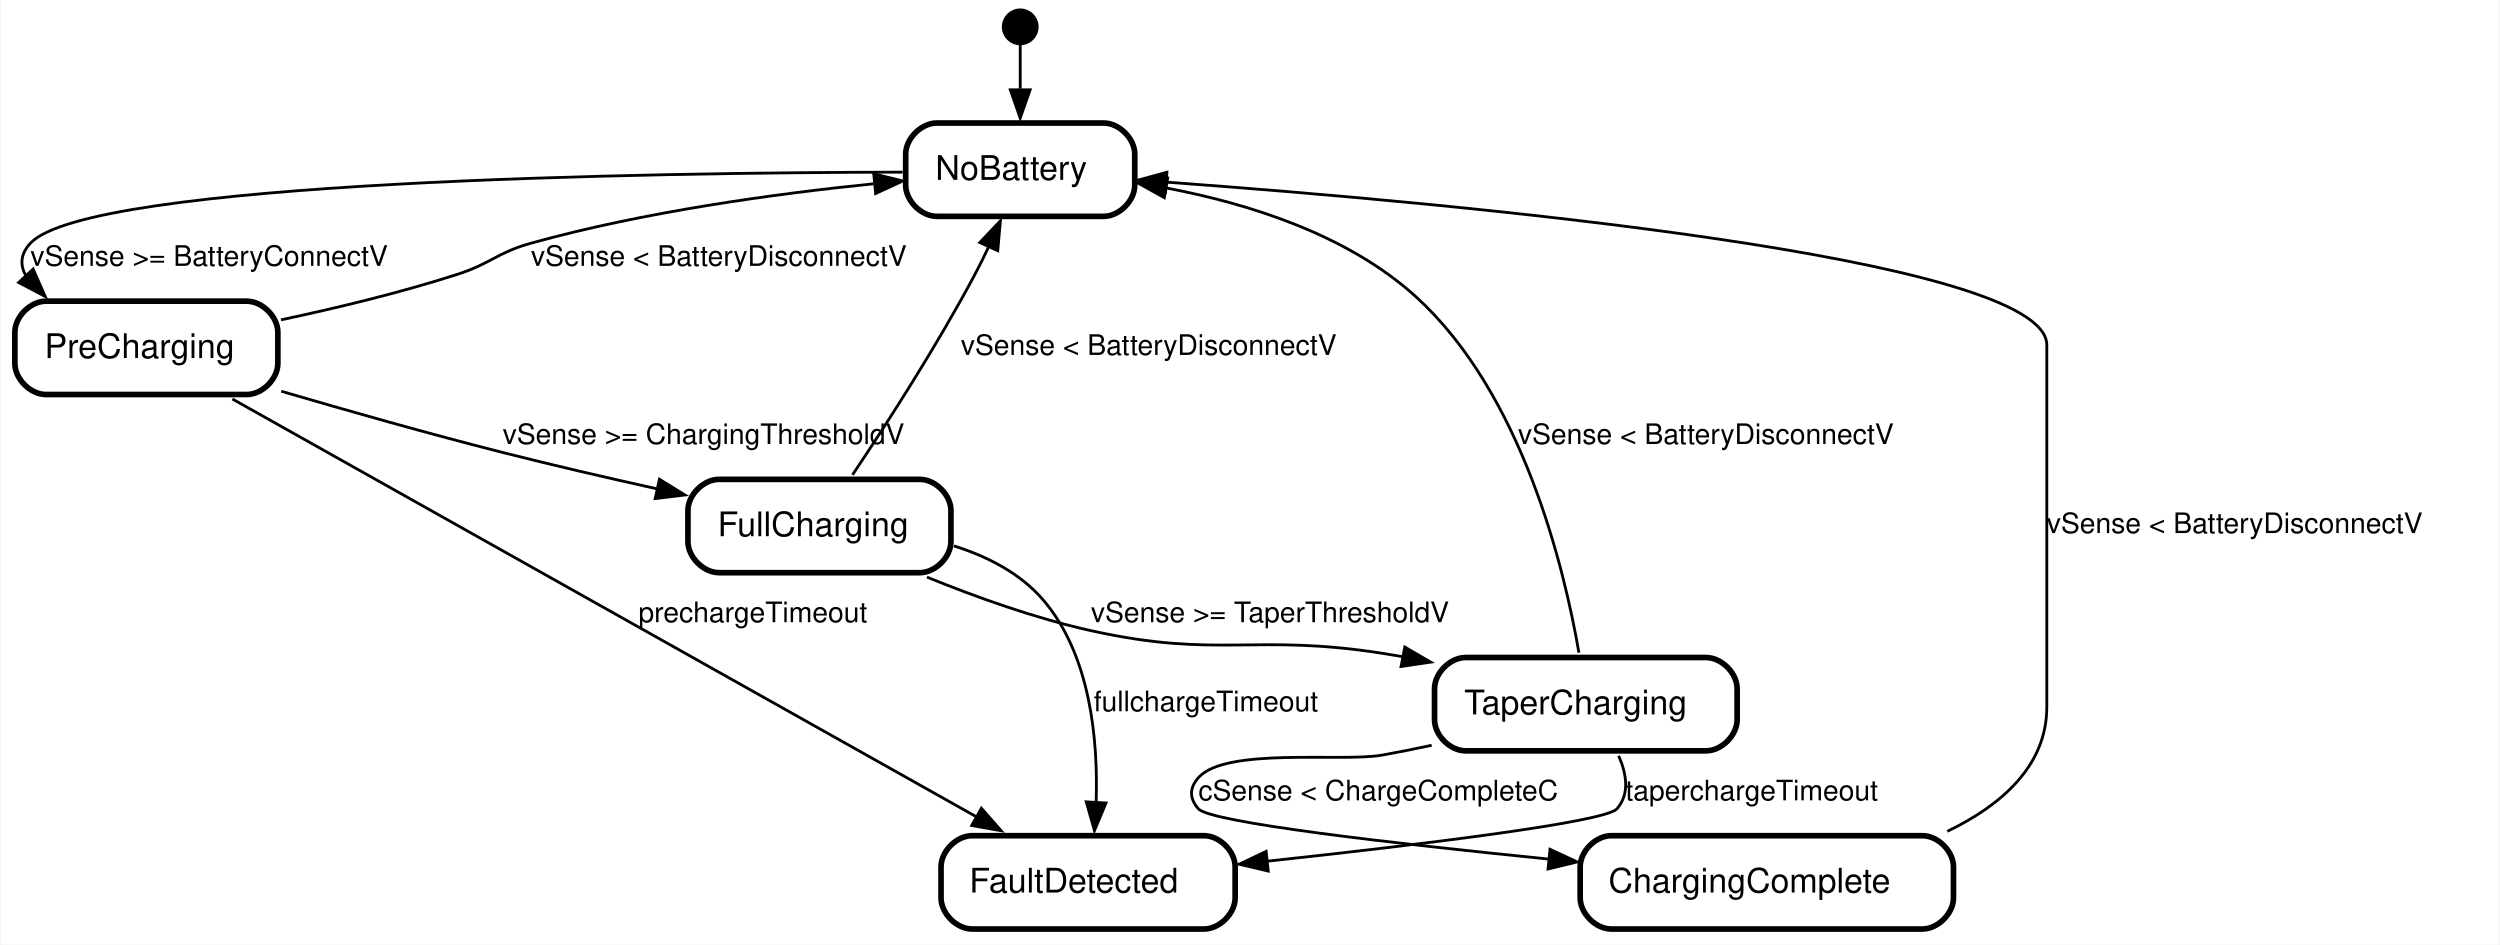
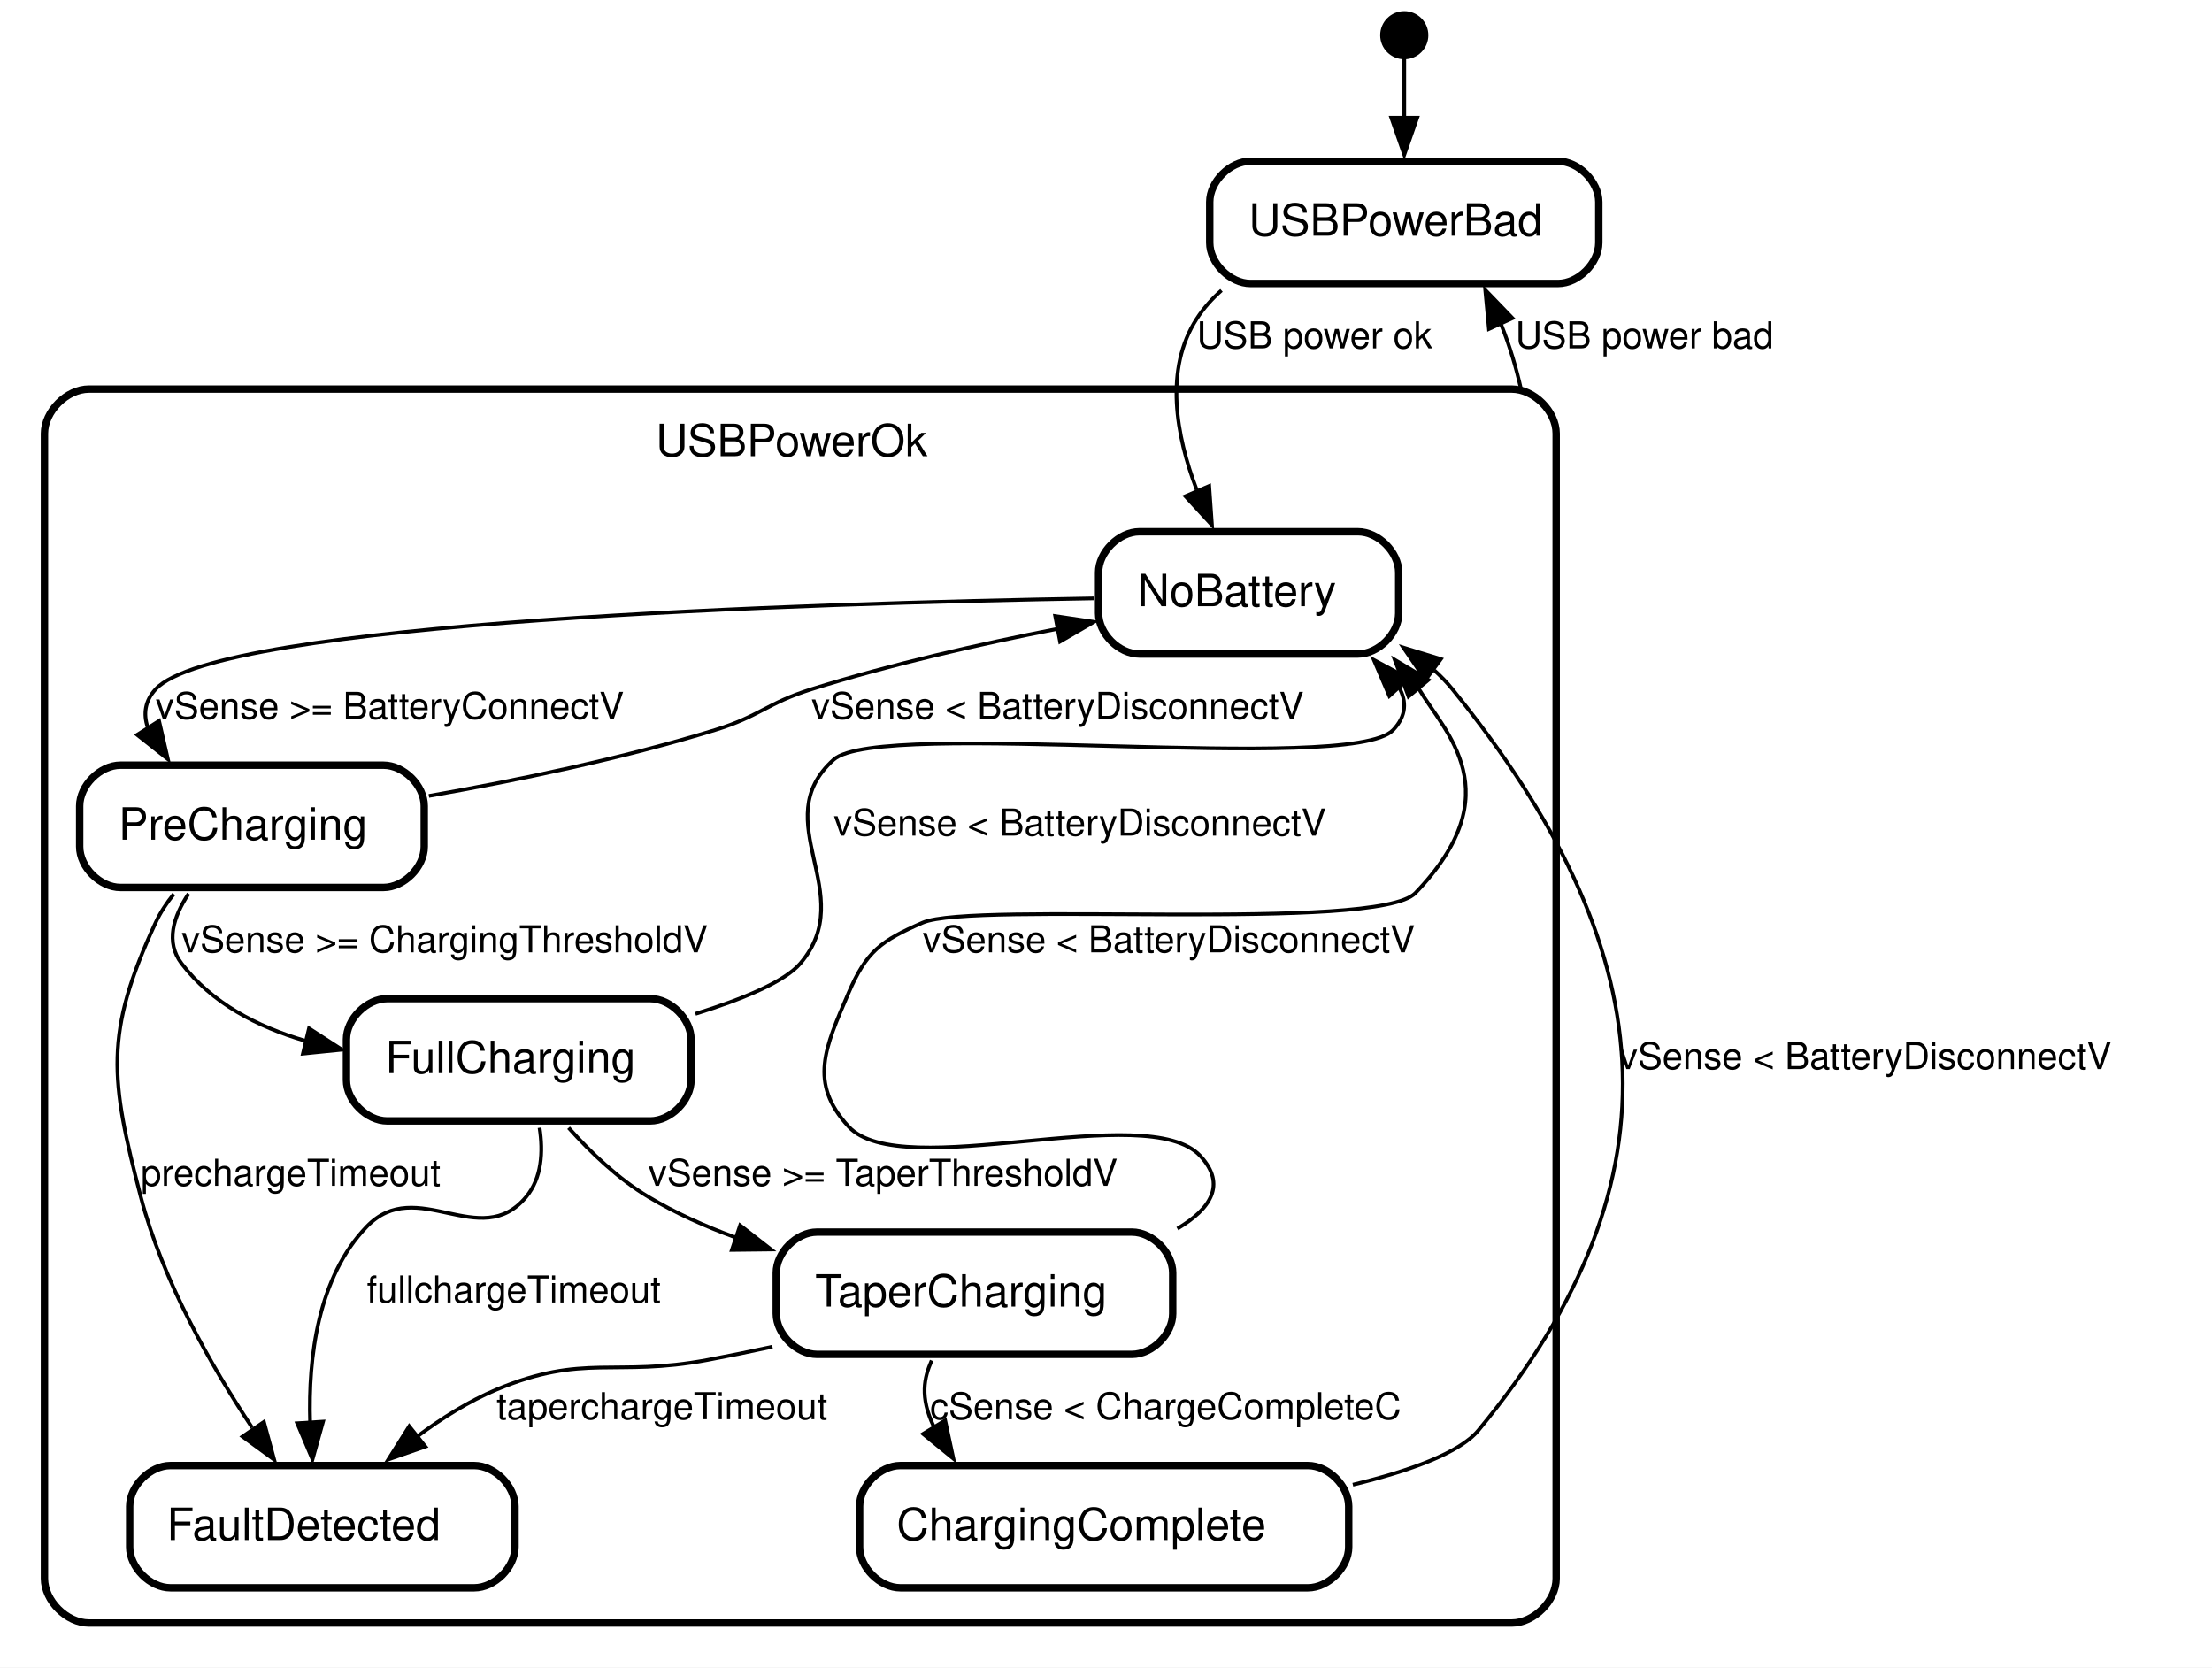
- <svg xmlns="http://www.w3.org/2000/svg" width="884pt" height="334pt" viewBox="0.00 0.00 883.50 334.00">
-   <g id="graph0" class="graph" transform="scale(1 1) rotate(0) translate(4 330)">
-     <polygon fill="white" stroke="transparent" points="-4,4 -4,-330 879.5,-330 879.5,4 -4,4" />
+ <svg xmlns="http://www.w3.org/2000/svg" width="597pt" height="450pt" viewBox="0.00 0.00 597.00 450.00">
+   <g id="graph0" class="graph" transform="scale(1 1) rotate(0) translate(4 446)">
+     <polygon fill="white" stroke="transparent" points="-4,4 -4,-446 593,-446 593,4 -4,4" />
+     <g id="clust1" class="cluster state regular">
+       <path fill="none" stroke="black" stroke-width="2" d="M20,-8C20,-8 404,-8 404,-8 410,-8 416,-14 416,-20 416,-20 416,-329 416,-329 416,-335 410,-341 404,-341 404,-341 20,-341 20,-341 14,-341 8,-335 8,-329 8,-329 8,-20 8,-20 8,-14 14,-8 20,-8" />
+       <text text-anchor="start" x="173" y="-322.9" font-family="Helvetica,sans-Serif" font-size="12.00">USBPowerOk</text>
+     </g>
    <g id="node1" class="node state initial">
-       <ellipse fill="black" stroke="black" stroke-width="2" cx="356.5" cy="-320.5" rx="5.5" ry="5.5" />
+       <ellipse fill="black" stroke="black" stroke-width="2" cx="375" cy="-436.5" rx="5.5" ry="5.5" />
    </g>
    <g id="node2" class="node state regular">
-       <polygon fill="#ffffff" fill-opacity="0.004" stroke="transparent" stroke-width="2" points="398,-288 315,-288 315,-252 398,-252 398,-288" />
-       <text text-anchor="start" x="326.5" y="-266.4" font-family="Helvetica,sans-Serif" font-size="12.00">NoBattery</text>
-       <path fill="none" stroke="black" stroke-width="2" d="M327,-253.5C327,-253.5 386,-253.5 386,-253.5 391.5,-253.5 397,-259 397,-264.5 397,-264.5 397,-275.5 397,-275.5 397,-281 391.5,-286.5 386,-286.5 386,-286.5 327,-286.5 327,-286.5 321.5,-286.5 316,-281 316,-275.5 316,-275.5 316,-264.5 316,-264.5 316,-259 321.5,-253.5 327,-253.5" />
+       <polygon fill="#ffffff" fill-opacity="0.004" stroke="transparent" stroke-width="2" points="428.5,-404 321.5,-404 321.5,-368 428.5,-368 428.5,-404" />
+       <text text-anchor="start" x="333" y="-382.4" font-family="Helvetica,sans-Serif" font-size="12.00">USBPowerBad</text>
+       <path fill="none" stroke="black" stroke-width="2" d="M333.5,-369.5C333.5,-369.5 416.5,-369.5 416.5,-369.5 422,-369.5 427.5,-375 427.5,-380.5 427.5,-380.5 427.5,-391.5 427.5,-391.5 427.5,-397 422,-402.5 416.5,-402.5 416.5,-402.5 333.5,-402.5 333.5,-402.5 328,-402.5 322.5,-397 322.5,-391.5 322.5,-391.5 322.5,-380.5 322.5,-380.5 322.5,-375 328,-369.5 333.5,-369.5" />
    </g>
    <g id="edge1" class="edge transition">
-       <path fill="none" stroke="black" d="M356.5,-314.67C356.5,-310.74 356.5,-304.85 356.5,-298.65" />
-       <polygon fill="black" stroke="black" points="360,-298.24 356.5,-288.24 353,-298.24 360,-298.24" />
-       <text text-anchor="middle" x="358.5" y="-299" font-family="Helvetica,sans-Serif" font-size="10.00"> </text>
+       <path fill="none" stroke="black" d="M375,-430.67C375,-426.74 375,-420.85 375,-414.65" />
+       <polygon fill="black" stroke="black" points="378.5,-414.24 375,-404.24 371.5,-414.24 378.5,-414.24" />
+       <text text-anchor="middle" x="377" y="-415" font-family="Helvetica,sans-Serif" font-size="10.00"> </text>
    </g>
-     <g id="node3" class="node state regular">
-       <polygon fill="#ffffff" fill-opacity="0.004" stroke="transparent" stroke-width="2" points="95,-225 0,-225 0,-189 95,-189 95,-225" />
-       <text text-anchor="start" x="11.5" y="-203.4" font-family="Helvetica,sans-Serif" font-size="12.00">PreCharging</text>
-       <path fill="none" stroke="black" stroke-width="2" d="M12,-190.5C12,-190.5 83,-190.5 83,-190.5 88.5,-190.5 94,-196 94,-201.5 94,-201.5 94,-212.5 94,-212.5 94,-218 88.5,-223.5 83,-223.5 83,-223.5 12,-223.5 12,-223.5 6.5,-223.5 1,-218 1,-212.5 1,-212.5 1,-201.5 1,-201.5 1,-196 6.5,-190.5 12,-190.5" />
+     <g id="node4" class="node state regular">
+       <polygon fill="#ffffff" fill-opacity="0.004" stroke="transparent" stroke-width="2" points="374.5,-304 291.5,-304 291.5,-268 374.5,-268 374.5,-304" />
+       <text text-anchor="start" x="303" y="-282.4" font-family="Helvetica,sans-Serif" font-size="12.00">NoBattery</text>
+       <path fill="none" stroke="black" stroke-width="2" d="M303.5,-269.5C303.5,-269.5 362.5,-269.5 362.5,-269.5 368,-269.5 373.5,-275 373.5,-280.5 373.5,-280.5 373.5,-291.5 373.5,-291.5 373.5,-297 368,-302.5 362.5,-302.5 362.5,-302.5 303.5,-302.5 303.5,-302.5 298,-302.5 292.5,-297 292.5,-291.5 292.5,-291.5 292.5,-280.5 292.5,-280.5 292.5,-275 298,-269.5 303.5,-269.5" />
    </g>
    <g id="edge2" class="edge transition">
-       <path fill="none" stroke="black" d="M314.91,-269.13C226.69,-268.98 27.13,-266.15 6.5,-244 2.9,-240.13 2.81,-236.24 4.89,-232.51" />
-       <polygon fill="black" stroke="black" points="7.47,-234.87 11.73,-225.17 2.35,-230.1 7.47,-234.87" />
-       <text text-anchor="start" x="6.5" y="-236" font-family="Helvetica,sans-Serif" font-size="10.00">vSense &gt;= BatteryConnectV   </text>
+       <path fill="none" stroke="black" d="M325.67,-367.64C323.12,-365.39 320.85,-362.86 319,-360 310.16,-346.37 313.4,-328.48 318.98,-313.82" />
+       <polygon fill="black" stroke="black" points="322.35,-314.85 323.1,-304.29 315.92,-312.08 322.35,-314.85" />
+       <text text-anchor="start" x="319" y="-352" font-family="Helvetica,sans-Serif" font-size="10.00">USB power ok   </text>
+     </g>
+     <g id="edge3" class="edge transition">
+       <path fill="none" stroke="black" d="M406.5,-341C405.22,-346.71 403.49,-352.56 401.18,-358.35" />
+       <polygon fill="black" stroke="black" points="397.85,-357.22 396.85,-367.77 404.21,-360.14 397.85,-357.22" />
+       <text text-anchor="start" x="405" y="-352" font-family="Helvetica,sans-Serif" font-size="10.00">USB power bad   </text>
+     </g>
+     <g id="node5" class="node state regular">
+       <polygon fill="#ffffff" fill-opacity="0.004" stroke="transparent" stroke-width="2" points="111.5,-241 16.5,-241 16.5,-205 111.5,-205 111.5,-241" />
+       <text text-anchor="start" x="28" y="-219.4" font-family="Helvetica,sans-Serif" font-size="12.00">PreCharging</text>
+       <path fill="none" stroke="black" stroke-width="2" d="M28.5,-206.5C28.5,-206.5 99.5,-206.5 99.5,-206.5 105,-206.5 110.5,-212 110.5,-217.5 110.5,-217.5 110.5,-228.5 110.5,-228.5 110.5,-234 105,-239.5 99.5,-239.5 99.5,-239.5 28.5,-239.5 28.5,-239.5 23,-239.5 17.5,-234 17.5,-228.5 17.5,-228.5 17.5,-217.5 17.5,-217.5 17.5,-212 23,-206.5 28.5,-206.5" />
+     </g>
+     <g id="edge4" class="edge transition">
+       <path fill="none" stroke="black" d="M291.24,-284.52C213.93,-283.2 54.78,-278.26 38,-260 35.09,-256.83 34.68,-253.34 35.83,-249.81" />
+       <polygon fill="black" stroke="black" points="38.93,-251.45 41.32,-241.12 33.01,-247.7 38.93,-251.45" />
+       <text text-anchor="start" x="38" y="-252" font-family="Helvetica,sans-Serif" font-size="10.00">vSense &gt;= BatteryConnectV   </text>
+     </g>
+     <g id="edge11" class="edge transition">
+       <path fill="none" stroke="black" d="M111.75,-231.21C135.29,-235.35 163.94,-241.28 189,-249 200.99,-252.69 203.03,-256.24 215,-260 236.37,-266.72 260.49,-272.19 281.33,-276.28" />
+       <polygon fill="black" stroke="black" points="280.79,-279.74 291.27,-278.18 282.1,-272.86 280.79,-279.74" />
+       <text text-anchor="start" x="215" y="-252" font-family="Helvetica,sans-Serif" font-size="10.00">vSense &lt; BatteryDisconnectV   </text>
+     </g>
+     <g id="node6" class="node state regular">
+       <polygon fill="#ffffff" fill-opacity="0.004" stroke="transparent" stroke-width="2" points="183.5,-178 88.5,-178 88.5,-142 183.5,-142 183.5,-178" />
+       <text text-anchor="start" x="100" y="-156.4" font-family="Helvetica,sans-Serif" font-size="12.00">FullCharging</text>
+       <path fill="none" stroke="black" stroke-width="2" d="M100.5,-143.5C100.5,-143.5 171.5,-143.5 171.5,-143.5 177,-143.5 182.5,-149 182.5,-154.5 182.5,-154.5 182.5,-165.5 182.5,-165.5 182.5,-171 177,-176.5 171.5,-176.5 171.5,-176.5 100.5,-176.5 100.5,-176.5 95,-176.5 89.5,-171 89.5,-165.5 89.5,-165.5 89.5,-154.5 89.5,-154.5 89.5,-149 95,-143.5 100.5,-143.5" />
+     </g>
+     <g id="edge5" class="edge transition">
+       <path fill="none" stroke="black" d="M46.9,-204.81C42.76,-198.61 40.63,-191.73 45,-186 53.15,-175.31 65.43,-168.9 78.35,-165.13" />
+       <polygon fill="black" stroke="black" points="79.4,-168.48 88.3,-162.73 77.76,-161.67 79.4,-168.48" />
+       <text text-anchor="start" x="45" y="-189" font-family="Helvetica,sans-Serif" font-size="10.00">vSense &gt;= ChargingThresholdV   </text>
+     </g>
+     <g id="node9" class="node state regular">
+       <polygon fill="#ffffff" fill-opacity="0.004" stroke="transparent" stroke-width="2" points="136,-52 30,-52 30,-16 136,-16 136,-52" />
+       <text text-anchor="start" x="41" y="-30.4" font-family="Helvetica,sans-Serif" font-size="12.00">FaultDetected</text>
+       <path fill="none" stroke="black" stroke-width="2" d="M42,-17.5C42,-17.5 124,-17.5 124,-17.5 129.5,-17.5 135,-23 135,-28.5 135,-28.5 135,-39.5 135,-39.5 135,-45 129.5,-50.5 124,-50.5 124,-50.5 42,-50.5 42,-50.5 36.5,-50.5 31,-45 31,-39.5 31,-39.5 31,-28.5 31,-28.5 31,-23 36.5,-17.5 42,-17.5" />
+     </g>
+     <g id="edge8" class="edge transition">
+       <path fill="none" stroke="black" d="M42.9,-204.71C40.97,-202.31 39.26,-199.73 38,-197 24.14,-167.12 25.72,-154.88 34,-123 39.86,-100.44 52.9,-77.51 64.06,-60.72" />
+       <polygon fill="black" stroke="black" points="67.23,-62.28 70.01,-52.06 61.46,-58.32 67.23,-62.28" />
+       <text text-anchor="start" x="34" y="-126" font-family="Helvetica,sans-Serif" font-size="10.00">prechargeTimeout   </text>
+     </g>
+     <g id="edge12" class="edge transition">
+       <path fill="none" stroke="black" d="M183.69,-172.4C196.38,-176.35 207.76,-181.04 212,-186 228.1,-204.82 202.55,-224.47 221,-241 233.51,-252.21 360.44,-236.81 372,-249 375.61,-252.81 375.69,-256.71 373.61,-260.47" />
+       <polygon fill="black" stroke="black" points="370.97,-258.17 366.79,-267.91 376.13,-262.9 370.97,-258.17" />
+       <text text-anchor="start" x="221" y="-220.5" font-family="Helvetica,sans-Serif" font-size="10.00">vSense &lt; BatteryDisconnectV   </text>
+     </g>
+     <g id="node7" class="node state regular">
+       <polygon fill="#ffffff" fill-opacity="0.004" stroke="transparent" stroke-width="2" points="313.5,-115 204.5,-115 204.5,-79 313.5,-79 313.5,-115" />
+       <text text-anchor="start" x="216" y="-93.4" font-family="Helvetica,sans-Serif" font-size="12.00">TaperCharging</text>
+       <path fill="none" stroke="black" stroke-width="2" d="M216.5,-80.5C216.5,-80.5 301.5,-80.5 301.5,-80.5 307,-80.5 312.5,-86 312.5,-91.5 312.5,-91.5 312.5,-102.5 312.5,-102.5 312.5,-108 307,-113.5 301.5,-113.5 301.5,-113.5 216.5,-113.5 216.5,-113.5 211,-113.5 205.5,-108 205.5,-102.5 205.5,-102.5 205.5,-91.5 205.5,-91.5 205.5,-86 211,-80.5 216.5,-80.5" />
+     </g>
+     <g id="edge6" class="edge transition">
+       <path fill="none" stroke="black" d="M149.46,-141.65C155.42,-134.99 162.92,-127.83 171,-123 178.25,-118.67 186.29,-115.06 194.48,-112.06" />
+       <polygon fill="black" stroke="black" points="195.75,-115.32 204.11,-108.81 193.52,-108.69 195.75,-115.32" />
+       <text text-anchor="start" x="171" y="-126" font-family="Helvetica,sans-Serif" font-size="10.00">vSense &gt;= TaperThresholdV   </text>
    </g>
    <g id="edge9" class="edge transition">
-       <path fill="none" stroke="black" d="M95.1,-216.9C114.65,-221.05 137.37,-226.51 157.5,-233 169.44,-236.85 171.41,-240.63 183.5,-244 223.37,-255.11 269.86,-261.48 304.6,-265.01" />
-       <polygon fill="black" stroke="black" points="304.7,-268.53 314.99,-266.01 305.37,-261.56 304.7,-268.53" />
-       <text text-anchor="start" x="183.5" y="-236" font-family="Helvetica,sans-Serif" font-size="10.00">vSense &lt; BatteryDisconnectV   </text>
+       <path fill="none" stroke="black" d="M141.62,-141.66C142.63,-135.15 142.24,-128.1 138,-123 125.58,-108.05 108.5,-128.98 95,-115 81.75,-101.28 79.18,-79.6 79.69,-62.27" />
+       <polygon fill="black" stroke="black" points="83.19,-62.35 80.34,-52.15 76.21,-61.91 83.19,-62.35" />
+       <text text-anchor="start" x="95" y="-94.5" font-family="Helvetica,sans-Serif" font-size="10.00">fullchargeTimeout   </text>
    </g>
-     <g id="node4" class="node state regular">
-       <polygon fill="#ffffff" fill-opacity="0.004" stroke="transparent" stroke-width="2" points="333,-162 238,-162 238,-126 333,-126 333,-162" />
-       <text text-anchor="start" x="249.5" y="-140.4" font-family="Helvetica,sans-Serif" font-size="12.00">FullCharging</text>
-       <path fill="none" stroke="black" stroke-width="2" d="M250,-127.5C250,-127.5 321,-127.5 321,-127.5 326.5,-127.5 332,-133 332,-138.5 332,-138.5 332,-149.5 332,-149.5 332,-155 326.5,-160.5 321,-160.5 321,-160.5 250,-160.5 250,-160.5 244.5,-160.5 239,-155 239,-149.5 239,-149.5 239,-138.5 239,-138.5 239,-133 244.5,-127.5 250,-127.5" />
+     <g id="edge13" class="edge transition">
+       <path fill="none" stroke="black" d="M313.76,-114.43C322.73,-119.75 327.07,-126.31 320,-134 305.66,-149.6 239.34,-126.4 225,-142 214.17,-153.78 218.69,-163.3 225,-178 229.84,-189.27 233.76,-192.11 245,-197 258.58,-202.9 367.73,-194.34 378,-205 404.09,-232.08 385.88,-248.43 379,-260 378.94,-260.09 378.89,-260.19 378.83,-260.28" />
+       <polygon fill="black" stroke="black" points="376.15,-258.03 372.42,-267.95 381.52,-262.52 376.15,-258.03" />
+       <text text-anchor="start" x="245" y="-189" font-family="Helvetica,sans-Serif" font-size="10.00">vSense &lt; BatteryDisconnectV   </text>
    </g>
-     <g id="edge3" class="edge transition">
-       <path fill="none" stroke="black" d="M95.19,-191.66C118.68,-184.78 147.48,-176.61 173.5,-170 191.09,-165.53 210.35,-161.07 227.86,-157.19" />
-       <polygon fill="black" stroke="black" points="228.93,-160.54 237.94,-154.97 227.42,-153.7 228.93,-160.54" />
-       <text text-anchor="start" x="173.5" y="-173" font-family="Helvetica,sans-Serif" font-size="10.00">vSense &gt;= ChargingThresholdV   </text>
+     <g id="node8" class="node state regular">
+       <polygon fill="#ffffff" fill-opacity="0.004" stroke="transparent" stroke-width="2" points="361,-52 227,-52 227,-16 361,-16 361,-52" />
+       <text text-anchor="start" x="238" y="-30.4" font-family="Helvetica,sans-Serif" font-size="12.00">ChargingComplete</text>
+       <path fill="none" stroke="black" stroke-width="2" d="M239,-17.5C239,-17.5 349,-17.5 349,-17.5 354.5,-17.5 360,-23 360,-28.5 360,-28.5 360,-39.5 360,-39.5 360,-45 354.5,-50.5 349,-50.5 349,-50.5 239,-50.5 239,-50.5 233.5,-50.5 228,-45 228,-39.5 228,-39.5 228,-28.5 228,-28.5 228,-23 233.5,-17.5 239,-17.5" />
    </g>
-     <g id="node7" class="node state regular">
-       <polygon fill="#ffffff" fill-opacity="0.004" stroke="transparent" stroke-width="2" points="433.5,-36 327.5,-36 327.5,0 433.5,0 433.5,-36" />
-       <text text-anchor="start" x="338.5" y="-14.4" font-family="Helvetica,sans-Serif" font-size="12.00">FaultDetected</text>
-       <path fill="none" stroke="black" stroke-width="2" d="M339.5,-1.5C339.5,-1.5 421.5,-1.5 421.5,-1.5 427,-1.5 432.5,-7 432.5,-12.5 432.5,-12.5 432.5,-23.5 432.5,-23.5 432.5,-29 427,-34.5 421.5,-34.5 421.5,-34.5 339.5,-34.5 339.5,-34.5 334,-34.5 328.5,-29 328.5,-23.5 328.5,-23.5 328.5,-12.5 328.5,-12.5 328.5,-7 334,-1.5 339.5,-1.5" />
-     </g>
-     <g id="edge6" class="edge transition">
-       <path fill="none" stroke="black" d="M77.93,-188.91C138.35,-154.98 273.4,-79.14 340.74,-41.33" />
-       <polygon fill="black" stroke="black" points="342.77,-44.2 349.77,-36.25 339.34,-38.1 342.77,-44.2" />
-       <text text-anchor="start" x="221.5" y="-110" font-family="Helvetica,sans-Serif" font-size="10.00">prechargeTimeout   </text>
+     <g id="edge7" class="edge transition">
+       <path fill="none" stroke="black" d="M247.44,-78.84C245.4,-74.15 244.21,-69.06 248.01,-61.02" />
+       <polygon fill="black" stroke="black" points="251.09,-62.69 253.32,-52.34 245.12,-59.04 251.09,-62.69" />
+       <text text-anchor="start" x="247" y="-63" font-family="Helvetica,sans-Serif" font-size="10.00">cSense &lt; ChargeCompleteC   </text>
    </g>
    <g id="edge10" class="edge transition">
-       <path fill="none" stroke="black" d="M297.2,-162.1C308.87,-179.53 326.97,-207.54 340.5,-233 342.15,-236.11 343.79,-239.43 345.35,-242.75" />
-       <polygon fill="black" stroke="black" points="342.19,-244.24 349.49,-251.92 348.56,-241.36 342.19,-244.24" />
-       <text text-anchor="start" x="335.5" y="-204.5" font-family="Helvetica,sans-Serif" font-size="10.00">vSense &lt; BatteryDisconnectV   </text>
+       <path fill="none" stroke="black" d="M204.47,-82.57C198.59,-81.28 192.68,-80.07 187,-79 161.86,-74.28 153.6,-80.88 130,-71 122.53,-67.87 115.21,-63.26 108.66,-58.38" />
+       <polygon fill="black" stroke="black" points="110.81,-55.62 100.8,-52.14 106.45,-61.1 110.81,-55.62" />
+       <text text-anchor="start" x="130" y="-63" font-family="Helvetica,sans-Serif" font-size="10.00">taperchargeTimeout   </text>
    </g>
-     <g id="node5" class="node state regular">
-       <polygon fill="#ffffff" fill-opacity="0.004" stroke="transparent" stroke-width="2" points="611,-99 502,-99 502,-63 611,-63 611,-99" />
-       <text text-anchor="start" x="513.5" y="-77.4" font-family="Helvetica,sans-Serif" font-size="12.00">TaperCharging</text>
-       <path fill="none" stroke="black" stroke-width="2" d="M514,-64.5C514,-64.5 599,-64.5 599,-64.5 604.5,-64.5 610,-70 610,-75.5 610,-75.5 610,-86.5 610,-86.5 610,-92 604.5,-97.5 599,-97.5 599,-97.5 514,-97.5 514,-97.5 508.5,-97.5 503,-92 503,-86.5 503,-86.5 503,-75.5 503,-75.5 503,-70 508.5,-64.5 514,-64.5" />
-     </g>
-     <g id="edge4" class="edge transition">
-       <path fill="none" stroke="black" d="M323.52,-125.93C340.86,-118.88 361.86,-111.35 381.5,-107 426.33,-97.06 439.13,-106.07 484.5,-99 486.86,-98.63 489.25,-98.23 491.66,-97.8" />
-       <polygon fill="black" stroke="black" points="492.48,-101.2 501.64,-95.87 491.16,-94.33 492.48,-101.2" />
-       <text text-anchor="start" x="381.5" y="-110" font-family="Helvetica,sans-Serif" font-size="10.00">vSense &gt;= TaperThresholdV   </text>
-     </g>
-     <g id="edge7" class="edge transition">
-       <path fill="none" stroke="black" d="M333.05,-136.96C344.85,-133.26 356.41,-127.36 364.5,-118 381.42,-98.41 384.08,-68.18 383.34,-46.28" />
-       <polygon fill="black" stroke="black" points="386.83,-46.06 382.75,-36.28 379.85,-46.47 386.83,-46.06" />
-       <text text-anchor="start" x="382.5" y="-78.5" font-family="Helvetica,sans-Serif" font-size="10.00">fullchargeTimeout   </text>
-     </g>
-     <g id="edge11" class="edge transition">
-       <path fill="none" stroke="black" d="M554.05,-99.22C548.89,-129.12 534.11,-190.73 496.5,-225 472.33,-247.03 437.2,-258.03 408.17,-263.52" />
-       <polygon fill="black" stroke="black" points="407.45,-260.09 398.19,-265.24 408.64,-266.99 407.45,-260.09" />
-       <text text-anchor="start" x="532.5" y="-173" font-family="Helvetica,sans-Serif" font-size="10.00">vSense &lt; BatteryDisconnectV   </text>
-     </g>
-     <g id="node6" class="node state regular">
-       <polygon fill="#ffffff" fill-opacity="0.004" stroke="transparent" stroke-width="2" points="687.5,-36 553.5,-36 553.5,0 687.5,0 687.5,-36" />
-       <text text-anchor="start" x="564.5" y="-14.4" font-family="Helvetica,sans-Serif" font-size="12.00">ChargingComplete</text>
-       <path fill="none" stroke="black" stroke-width="2" d="M565.5,-1.5C565.5,-1.5 675.5,-1.5 675.5,-1.5 681,-1.5 686.5,-7 686.5,-12.5 686.5,-12.5 686.5,-23.5 686.5,-23.5 686.5,-29 681,-34.5 675.5,-34.5 675.5,-34.5 565.5,-34.5 565.5,-34.5 560,-34.5 554.5,-29 554.5,-23.5 554.5,-23.5 554.5,-12.5 554.5,-12.5 554.5,-7 560,-1.5 565.5,-1.5" />
-     </g>
-     <g id="edge5" class="edge transition">
-       <path fill="none" stroke="black" d="M501.99,-66.47C496.1,-65.2 490.19,-64.02 484.5,-63 470.17,-60.44 429.14,-65.9 419.5,-55 416.26,-51.34 416.26,-47.66 419.5,-44 423.75,-39.19 488.45,-31.74 543.32,-26.23" />
-       <polygon fill="black" stroke="black" points="543.83,-29.69 553.43,-25.22 543.14,-22.73 543.83,-29.69" />
-       <text text-anchor="start" x="419.5" y="-47" font-family="Helvetica,sans-Serif" font-size="10.00">cSense &lt; ChargeCompleteC   </text>
-     </g>
-     <g id="edge8" class="edge transition">
-       <path fill="none" stroke="black" d="M568.1,-62.77C570.96,-56.28 572.06,-49.21 567.5,-44 563.35,-39.25 496.46,-31.16 443.85,-25.48" />
-       <polygon fill="black" stroke="black" points="444.2,-21.99 433.88,-24.41 443.45,-28.95 444.2,-21.99" />
-       <text text-anchor="start" x="570.5" y="-47" font-family="Helvetica,sans-Serif" font-size="10.00">taperchargeTimeout   </text>
-     </g>
-     <g id="edge12" class="edge transition">
-       <path fill="none" stroke="black" d="M684.32,-36.04C703.47,-45.27 719.5,-59.21 719.5,-80 719.5,-208 719.5,-208 719.5,-208 719.5,-239.17 508.68,-258.26 408.36,-265.58" />
-       <polygon fill="black" stroke="black" points="407.86,-262.1 398.14,-266.31 408.37,-269.09 407.86,-262.1" />
-       <text text-anchor="start" x="719.5" y="-141.5" font-family="Helvetica,sans-Serif" font-size="10.00">vSense &lt; BatteryDisconnectV   </text>
+     <g id="edge14" class="edge transition">
+       <path fill="none" stroke="black" d="M361.12,-45.32C376.56,-49.07 389.96,-53.91 395,-60 451.74,-128.49 444.03,-190.92 388,-260 386.52,-261.82 384.89,-263.51 383.13,-265.09" />
+       <polygon fill="black" stroke="black" points="380.73,-262.5 374.75,-271.25 384.88,-268.14 380.73,-262.5" />
+       <text text-anchor="start" x="433" y="-157.5" font-family="Helvetica,sans-Serif" font-size="10.00">vSense &lt; BatteryDisconnectV   </text>
    </g>
  </g>
</svg>
